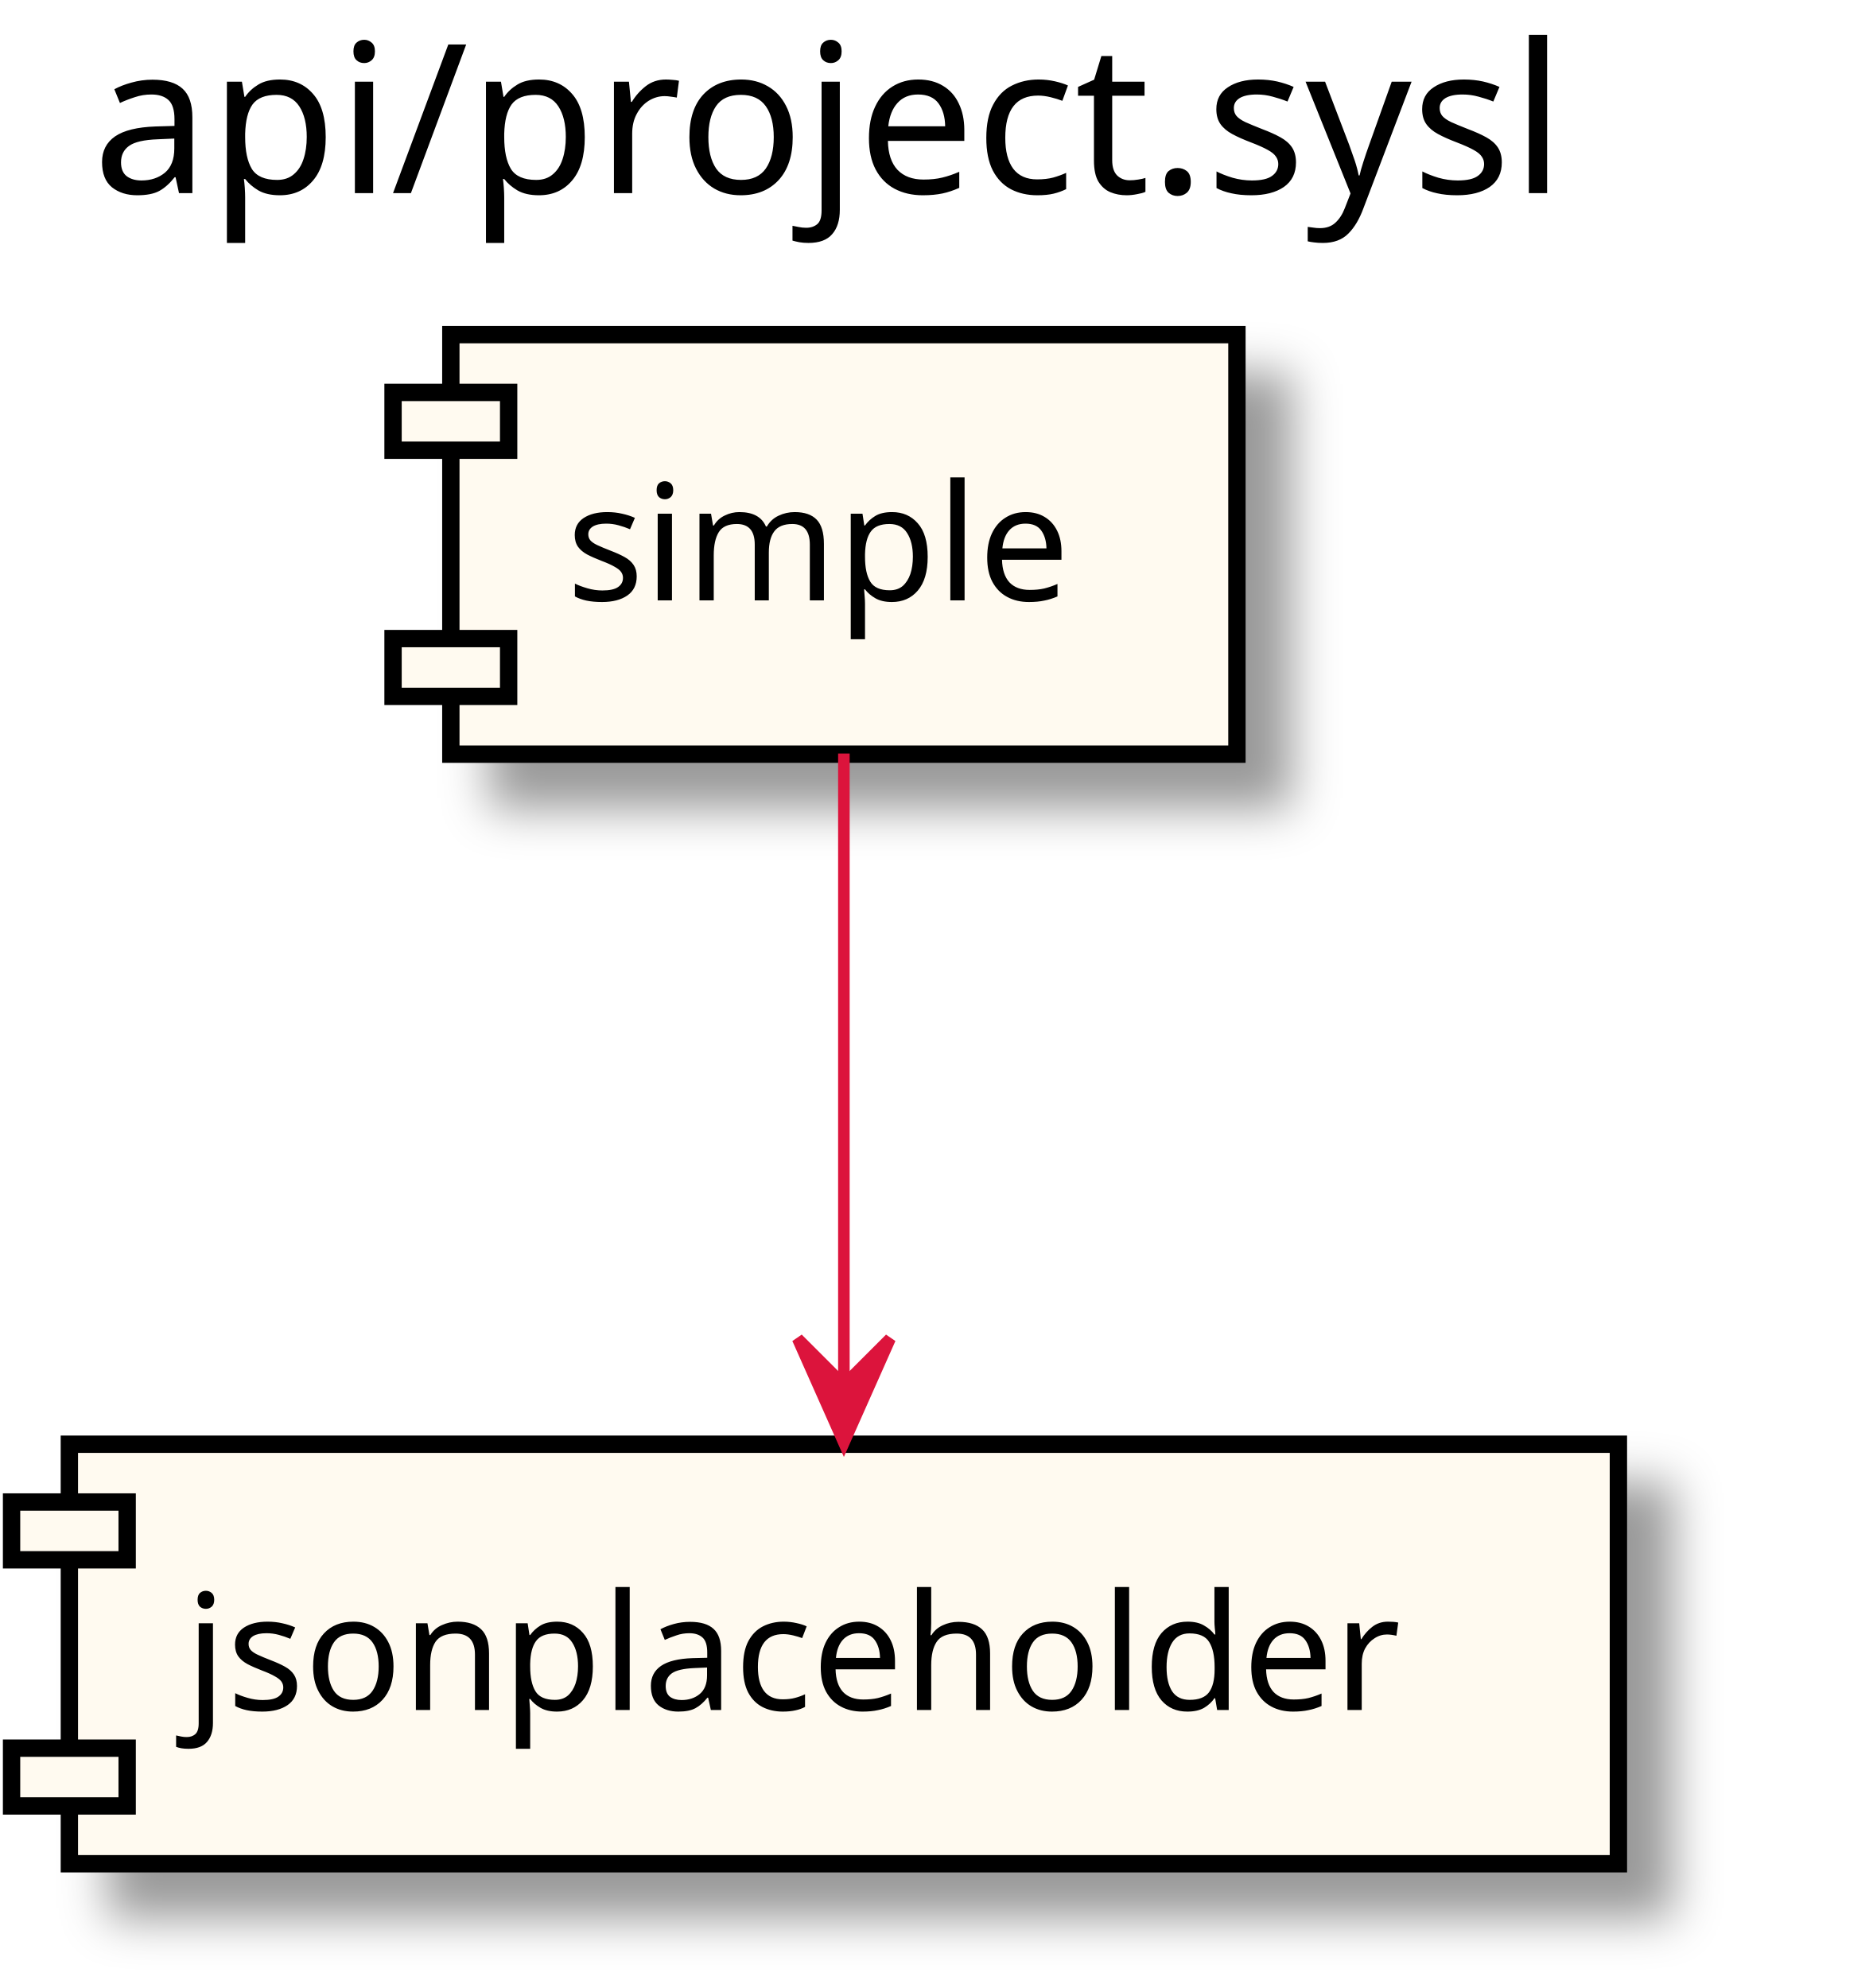
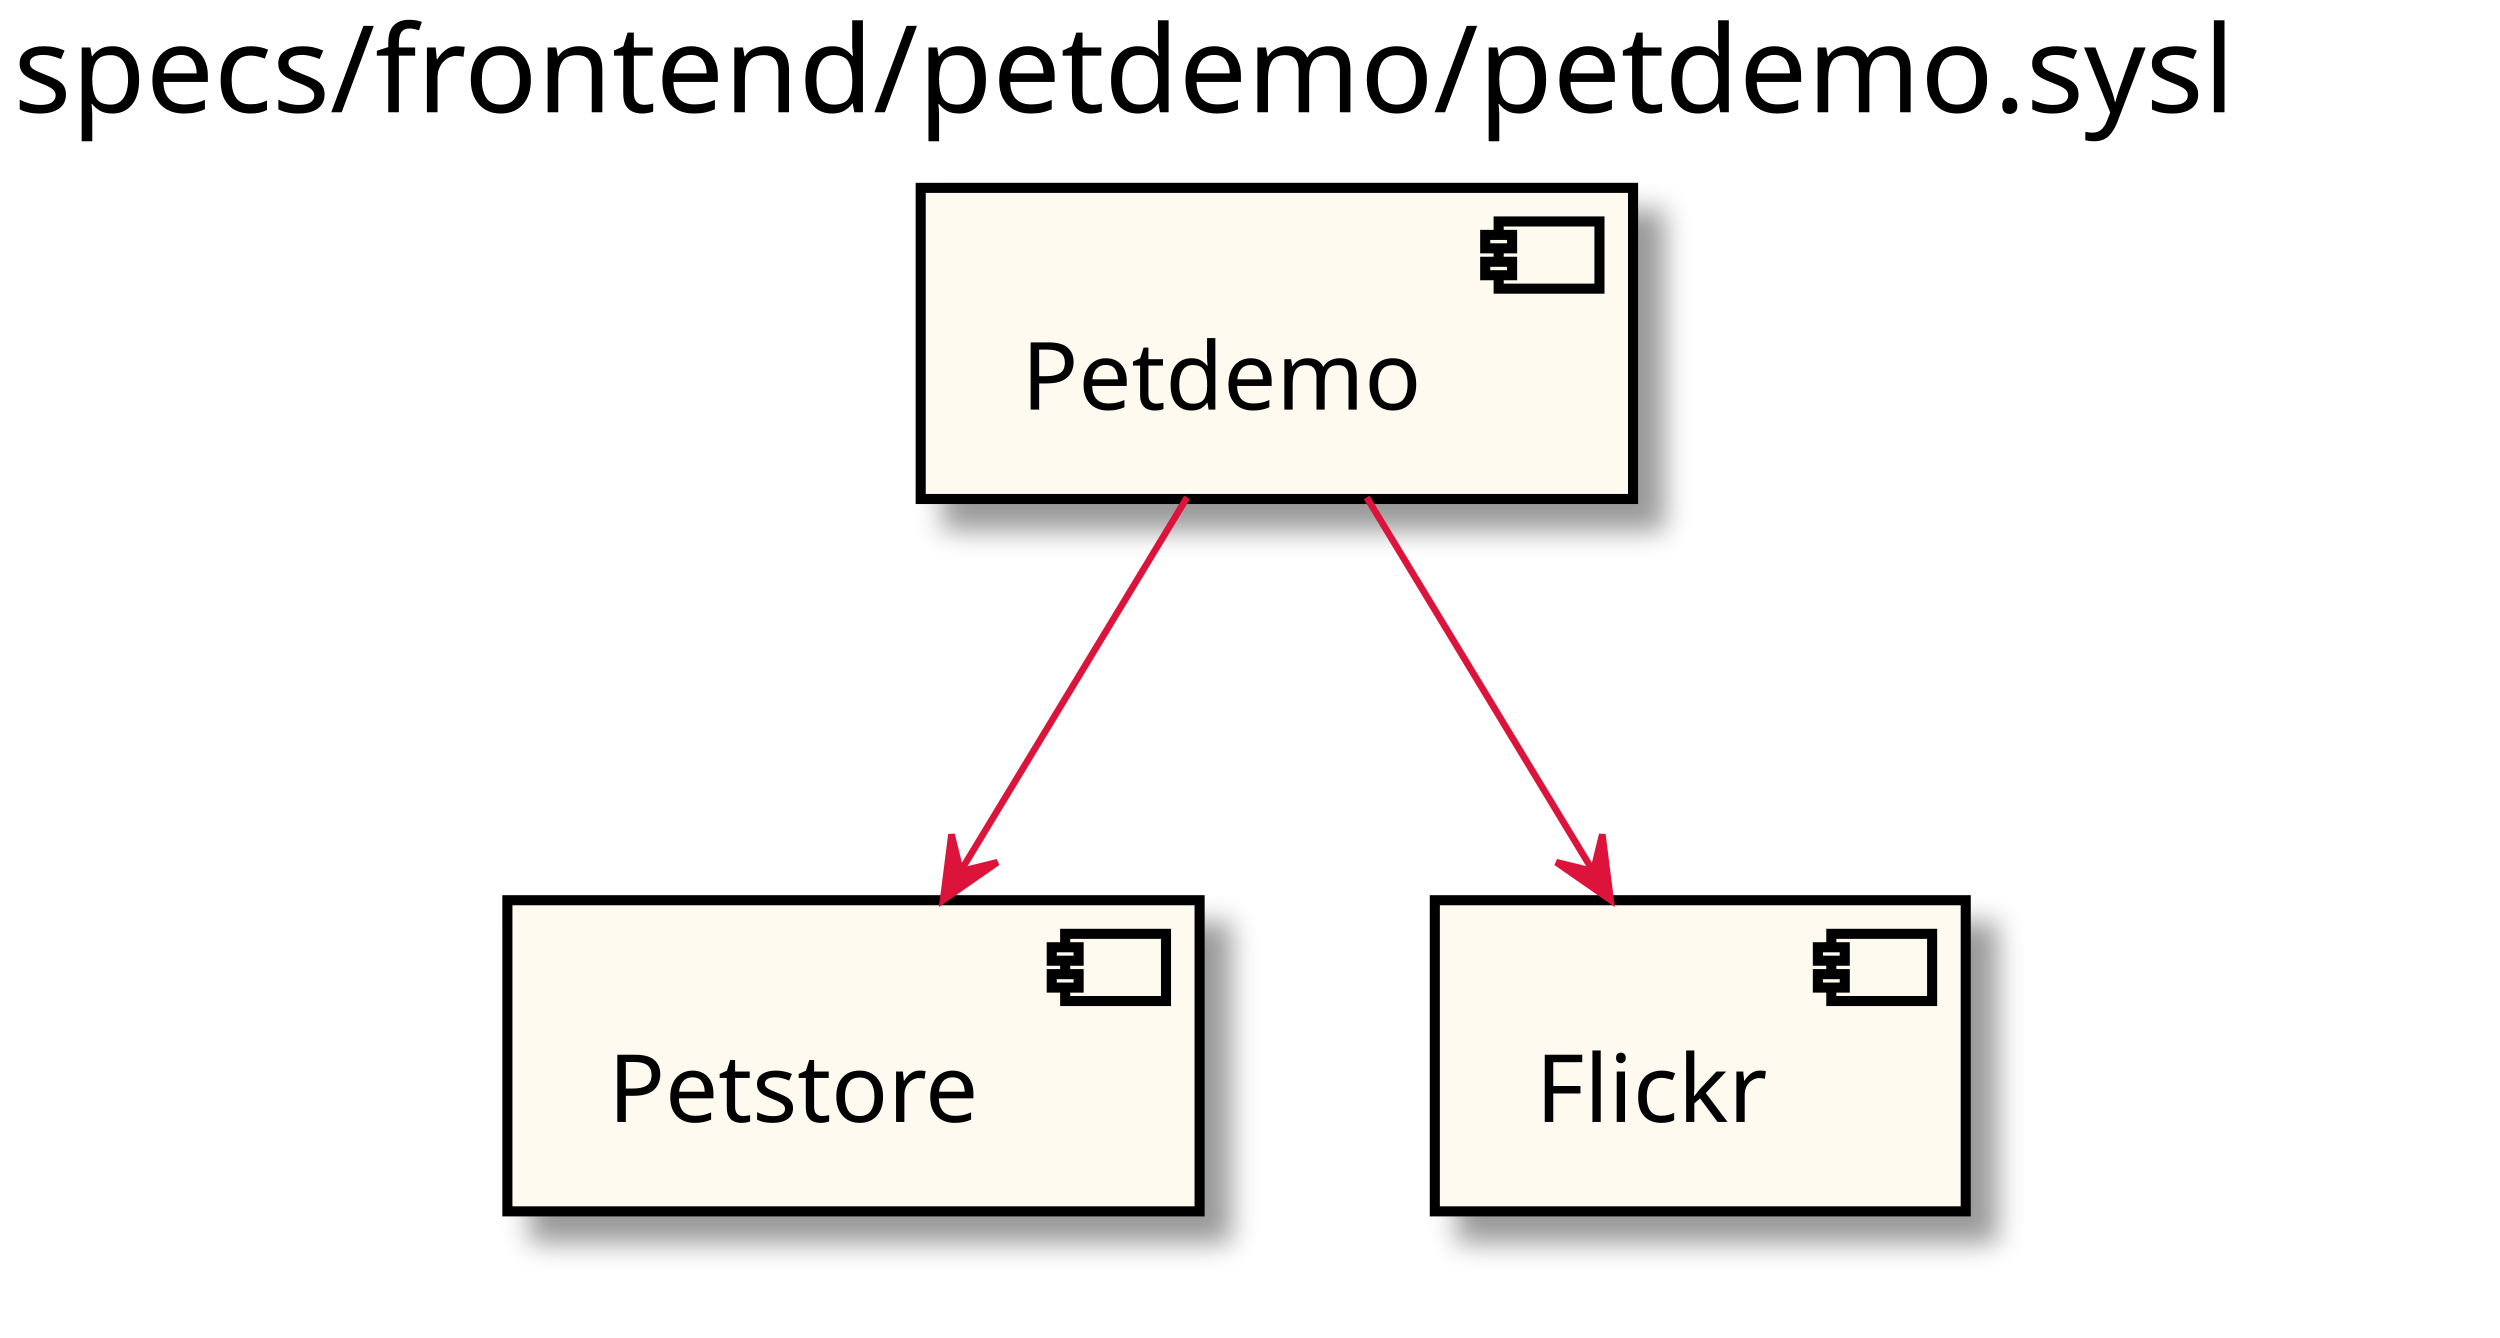
- <svg xmlns="http://www.w3.org/2000/svg" contentScriptType="application/ecmascript" contentStyleType="text/css" height="172px" preserveAspectRatio="none" style="width:162px;height:172px;" version="1.1" viewBox="0 0 162 172" width="162px" zoomAndPan="magnify">
+ <svg xmlns="http://www.w3.org/2000/svg" contentScriptType="application/ecmascript" contentStyleType="text/css" height="199px" preserveAspectRatio="none" style="width:372px;height:199px;" version="1.1" viewBox="0 0 372 199" width="372px" zoomAndPan="magnify">
  <defs>
-     <filter height="300%" id="f1k5wte5h9sb8m" width="300%" x="-1" y="-1">
+     <filter height="300%" id="f1weuxbkzyhma0" width="300%" x="-1" y="-1">
      <feGaussianBlur result="blurOut" stdDeviation="2.0" />
      <feColorMatrix in="blurOut" result="blurOut2" type="matrix" values="0 0 0 0 0 0 0 0 0 0 0 0 0 0 0 0 0 0 .4 0" />
      <feOffset dx="4.0" dy="4.0" in="blurOut2" result="blurOut3" />
      <feBlend in="SourceGraphic" in2="blurOut3" mode="normal" />
    </filter>
  </defs>
  <g>
-     <text fill="#000000" font-family="sans-serif" font-size="18" lengthAdjust="spacingAndGlyphs" textLength="142" x="8" y="16.708">api/project.sysl</text>
-     <rect fill="#FFFAF0" filter="url(#f1k5wte5h9sb8m)" height="36.297" style="stroke: #000000; stroke-width: 1.5;" width="68" x="39" y="28.953" />
-     <rect fill="#FFFAF0" height="5" style="stroke: #000000; stroke-width: 1.5;" width="10" x="34" y="33.953" />
-     <rect fill="#FFFAF0" height="5" style="stroke: #000000; stroke-width: 1.5;" width="10" x="34" y="55.25" />
-     <text fill="#000000" font-family="sans-serif" font-size="14" lengthAdjust="spacingAndGlyphs" textLength="48" x="49" y="51.948">simple</text>
-     <rect fill="#FFFAF0" filter="url(#f1k5wte5h9sb8m)" height="36.297" style="stroke: #000000; stroke-width: 1.5;" width="134" x="6" y="124.953" />
-     <rect fill="#FFFAF0" height="5" style="stroke: #000000; stroke-width: 1.5;" width="10" x="1" y="129.953" />
-     <rect fill="#FFFAF0" height="5" style="stroke: #000000; stroke-width: 1.5;" width="10" x="1" y="151.25" />
-     <text fill="#000000" font-family="sans-serif" font-size="14" lengthAdjust="spacingAndGlyphs" textLength="114" x="16" y="147.948">jsonplaceholder</text>
-     <path d="M73,65.194 C73,80.432 73,102.76 73,119.411 " fill="none" id="_0-&gt;_1" style="stroke: #DC143C; stroke-width: 1.0;" />
-     <polygon fill="#DC143C" points="73,124.821,77,115.821,73,119.821,69,115.821,73,124.821" style="stroke: #DC143C; stroke-width: 1.0;" />
+     <text fill="#000000" font-family="sans-serif" font-size="18" lengthAdjust="spacingAndGlyphs" textLength="358" x="2" y="16.708">specs/frontend/petdemo/petdemo.sysl</text>
+     <rect fill="#FFFAF0" filter="url(#f1weuxbkzyhma0)" height="46.297" style="stroke: #000000; stroke-width: 1.5;" width="106" x="137" y="27.953" />
+     <rect fill="#FFFAF0" height="10" style="stroke: #000000; stroke-width: 1.5;" width="15" x="223" y="32.953" />
+     <rect fill="#FFFAF0" height="2" style="stroke: #000000; stroke-width: 1.5;" width="4" x="221" y="34.953" />
+     <rect fill="#FFFAF0" height="2" style="stroke: #000000; stroke-width: 1.5;" width="4" x="221" y="38.953" />
+     <text fill="#000000" font-family="sans-serif" font-size="14" lengthAdjust="spacingAndGlyphs" textLength="66" x="152" y="60.948">Petdemo</text>
+     <rect fill="#FFFAF0" filter="url(#f1weuxbkzyhma0)" height="46.297" style="stroke: #000000; stroke-width: 1.5;" width="103" x="75.5" y="133.953" />
+     <rect fill="#FFFAF0" height="10" style="stroke: #000000; stroke-width: 1.5;" width="15" x="158.5" y="138.953" />
+     <rect fill="#FFFAF0" height="2" style="stroke: #000000; stroke-width: 1.5;" width="4" x="156.5" y="140.953" />
+     <rect fill="#FFFAF0" height="2" style="stroke: #000000; stroke-width: 1.5;" width="4" x="156.5" y="144.953" />
+     <text fill="#000000" font-family="sans-serif" font-size="14" lengthAdjust="spacingAndGlyphs" textLength="63" x="90.5" y="166.948">Petstore</text>
+     <rect fill="#FFFAF0" filter="url(#f1weuxbkzyhma0)" height="46.297" style="stroke: #000000; stroke-width: 1.5;" width="79" x="213.5" y="133.953" />
+     <rect fill="#FFFAF0" height="10" style="stroke: #000000; stroke-width: 1.5;" width="15" x="272.5" y="138.953" />
+     <rect fill="#FFFAF0" height="2" style="stroke: #000000; stroke-width: 1.5;" width="4" x="270.5" y="140.953" />
+     <rect fill="#FFFAF0" height="2" style="stroke: #000000; stroke-width: 1.5;" width="4" x="270.5" y="144.953" />
+     <text fill="#000000" font-family="sans-serif" font-size="14" lengthAdjust="spacingAndGlyphs" textLength="39" x="228.5" y="166.948">Flickr</text>
+     <path d="M176.639,74.009 C166.867,90.141 153.561,112.107 143.185,129.235 " fill="none" id="_0-&gt;_1" style="stroke: #DC143C; stroke-width: 1.0;" />
+     <polygon fill="#DC143C" points="140.341,133.929,148.426,128.304,142.932,129.653,141.583,124.159,140.341,133.929" style="stroke: #DC143C; stroke-width: 1.0;" />
+     <path d="M203.361,74.009 C213.133,90.141 226.439,112.107 236.815,129.235 " fill="none" id="_0-&gt;_2" style="stroke: #DC143C; stroke-width: 1.0;" />
+     <polygon fill="#DC143C" points="239.659,133.929,238.418,124.159,237.069,129.653,231.575,128.303,239.659,133.929" style="stroke: #DC143C; stroke-width: 1.0;" />
  </g>
</svg>
